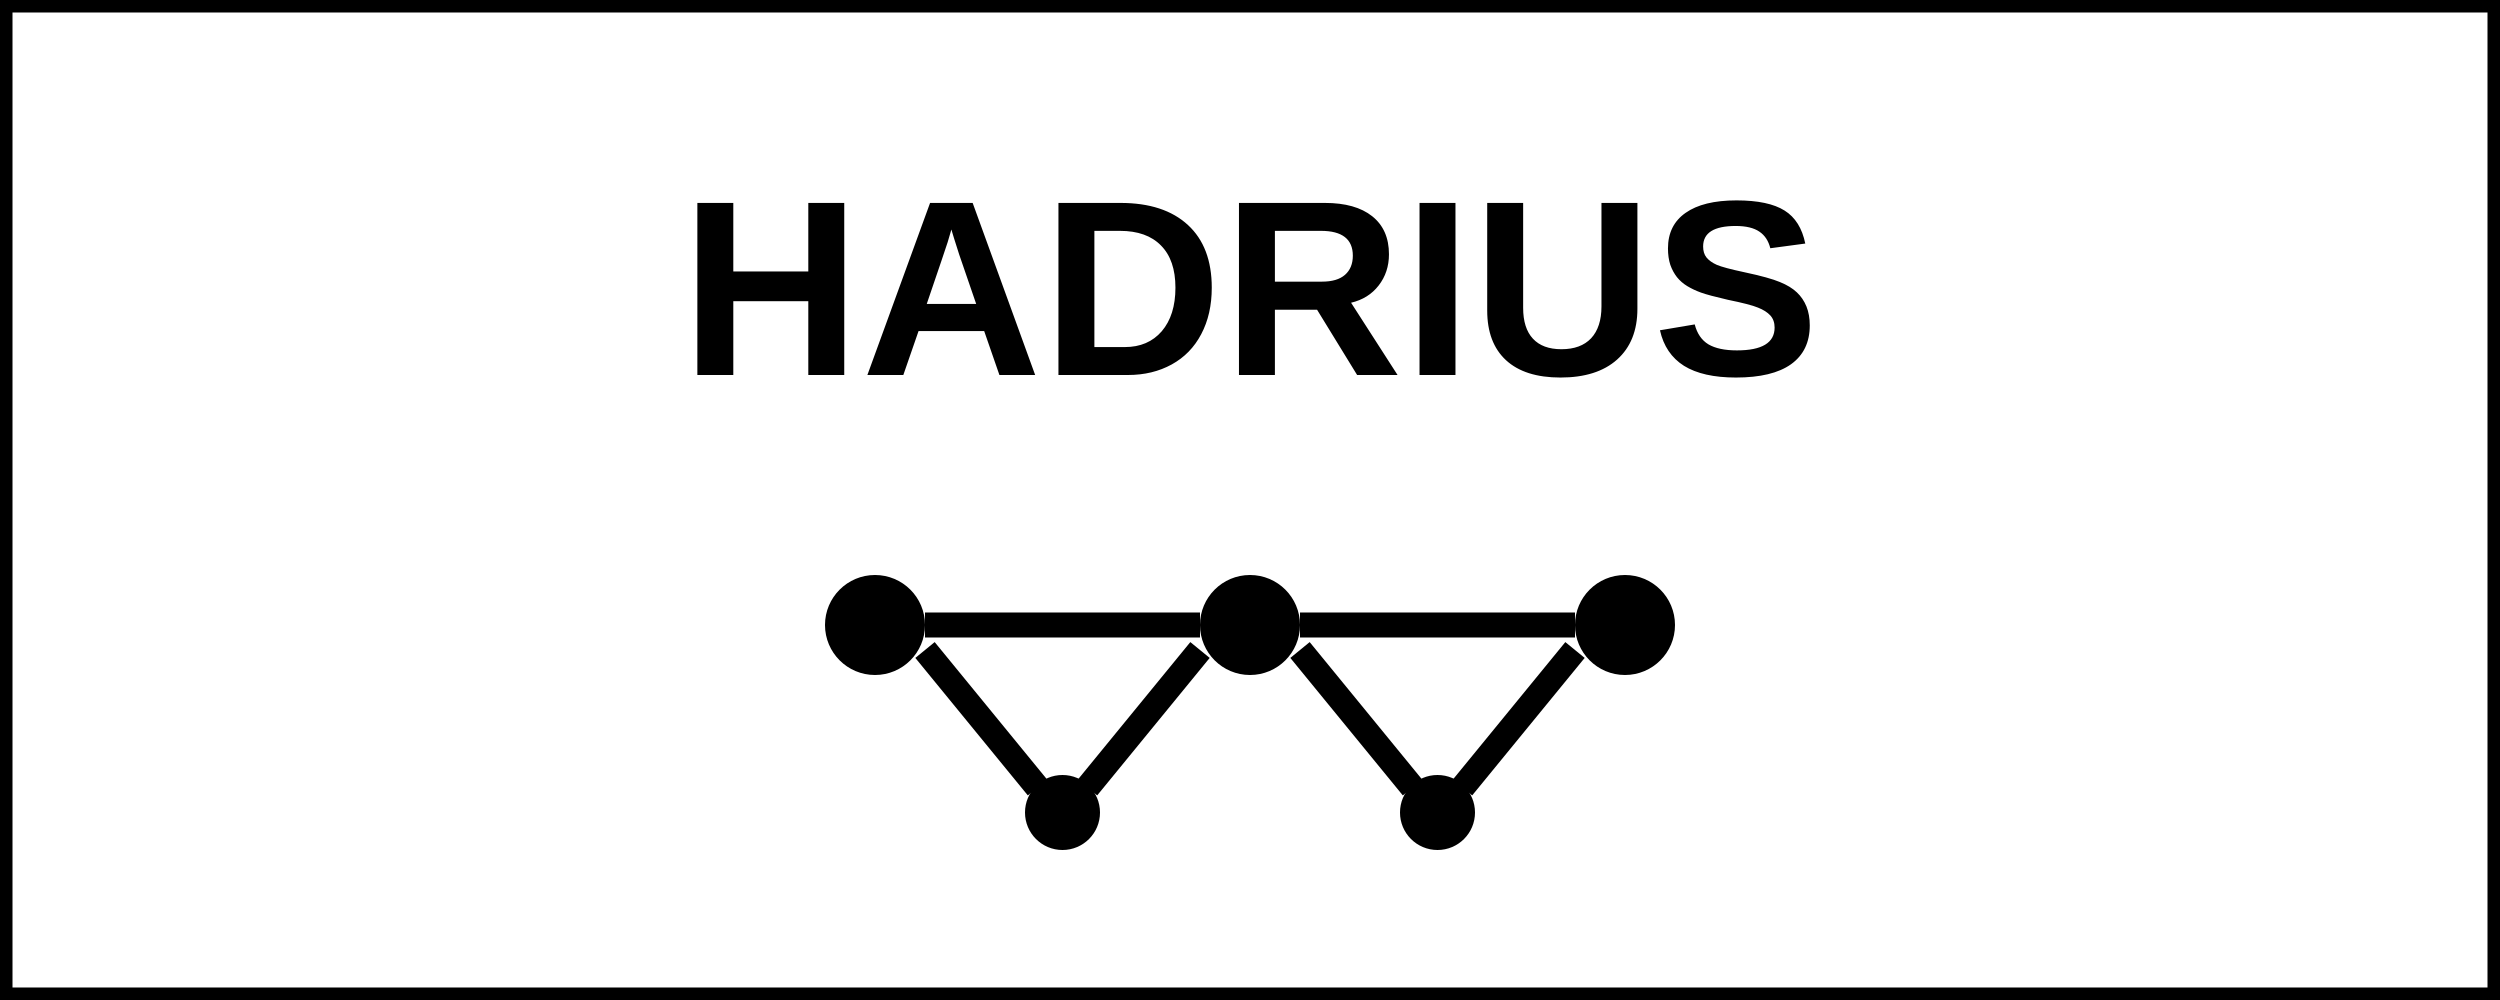
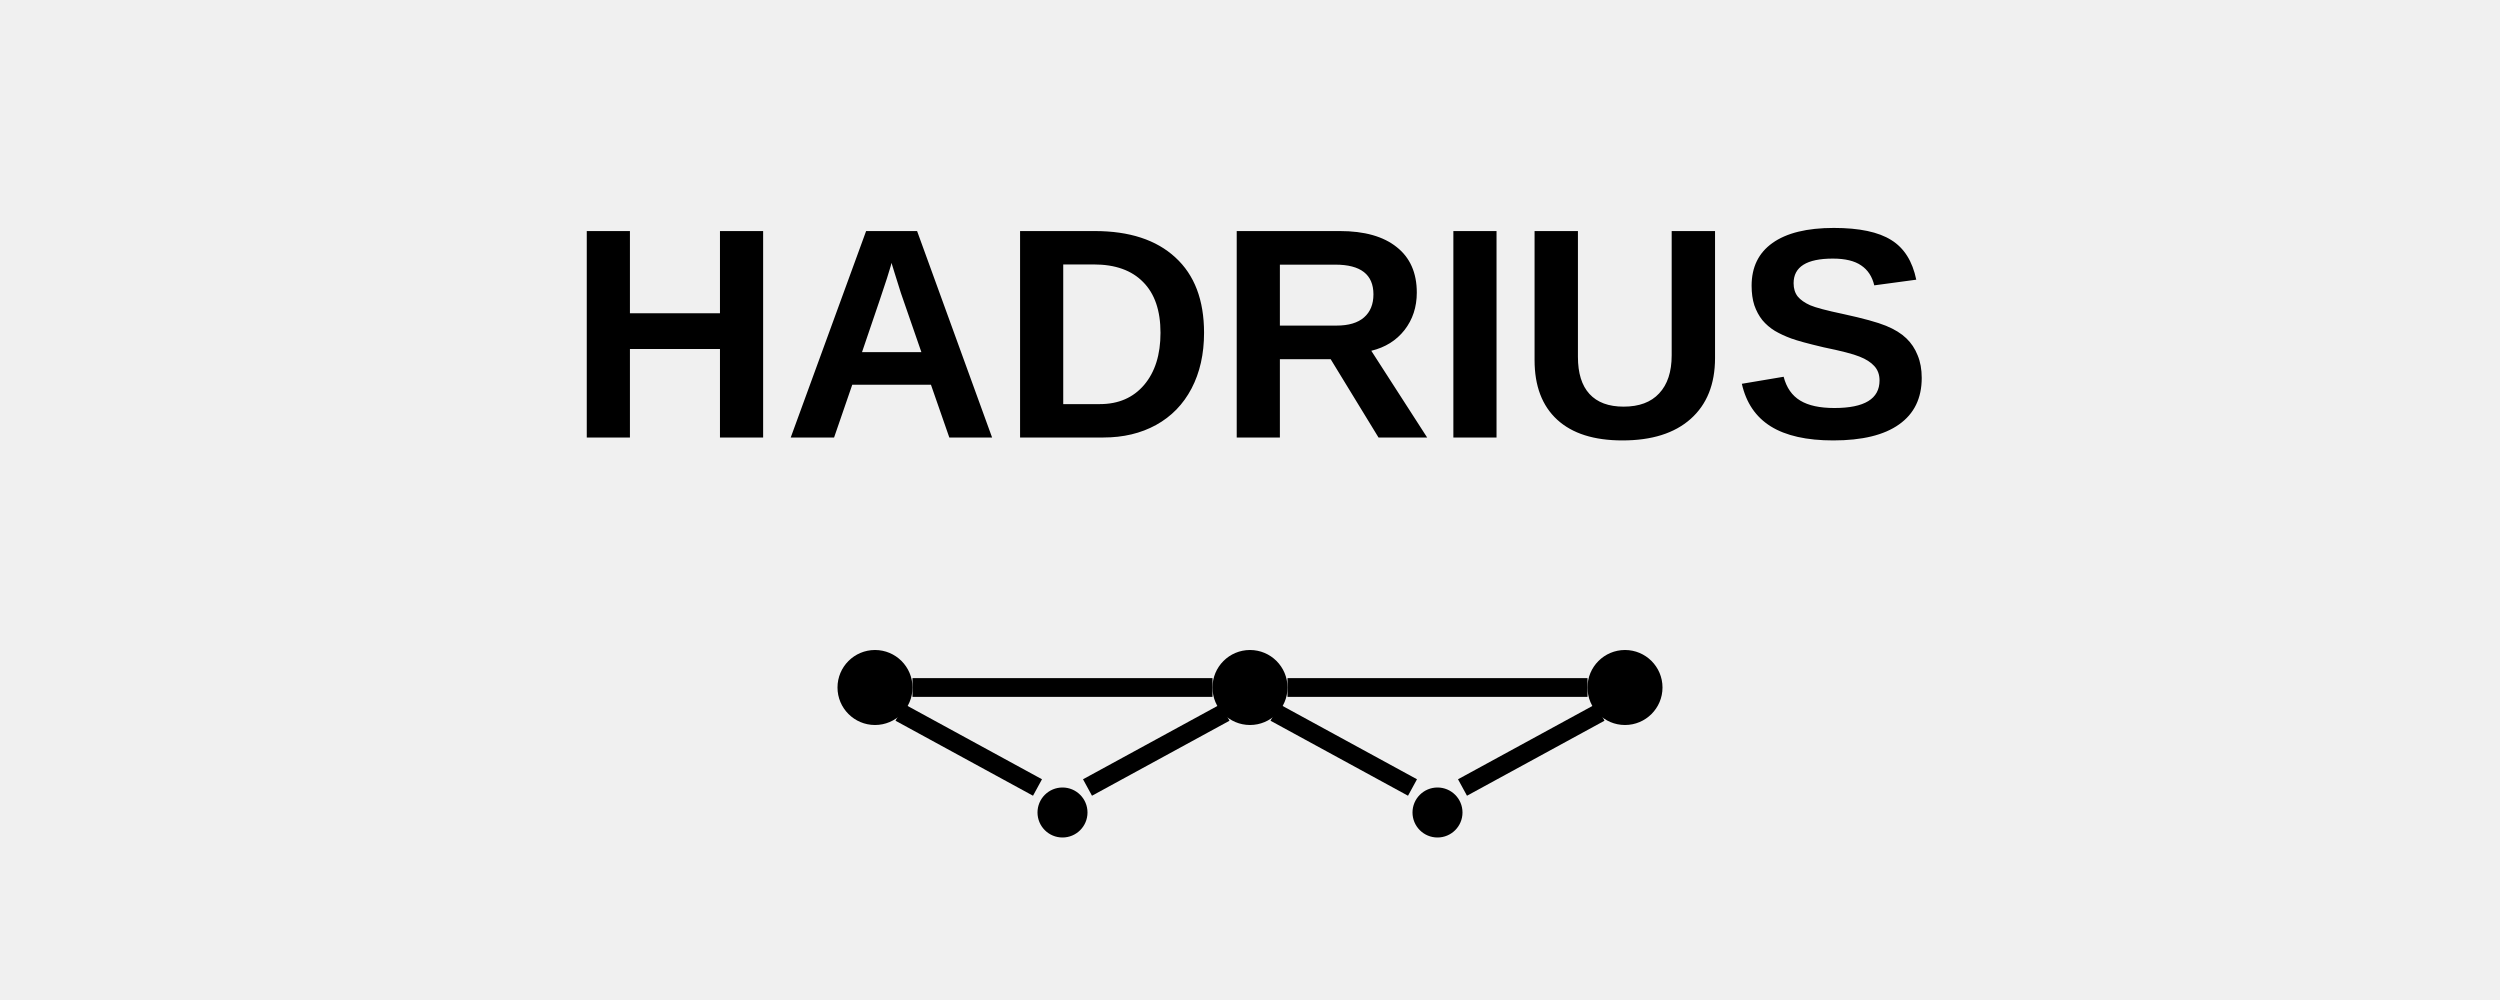
<svg xmlns="http://www.w3.org/2000/svg" width="200" height="80" viewBox="0 0 200 80" fill="none">
-   <rect width="200" height="80" fill="white" stroke="black" stroke-width="2" />
  <g>
-     <text x="100" y="30" font-family="Arial Black, Arial" font-size="20" font-weight="bold" fill="black" text-anchor="middle">HADRIUS</text>
-     <circle cx="70" cy="50" r="4" fill="black" />
-     <circle cx="100" cy="50" r="4" fill="black" />
-     <circle cx="130" cy="50" r="4" fill="black" />
-     <circle cx="85" cy="65" r="3" fill="black" />
-     <circle cx="115" cy="65" r="3" fill="black" />
-     <line x1="74" y1="50" x2="96" y2="50" stroke="black" stroke-width="2" />
-     <line x1="104" y1="50" x2="126" y2="50" stroke="black" stroke-width="2" />
-     <line x1="74" y1="52" x2="83" y2="63" stroke="black" stroke-width="2" />
-     <line x1="96" y1="52" x2="87" y2="63" stroke="black" stroke-width="2" />
-     <line x1="104" y1="52" x2="113" y2="63" stroke="black" stroke-width="2" />
-     <line x1="126" y1="52" x2="117" y2="63" stroke="black" stroke-width="2" />
+     <text x="100" y="35" font-family="Arial, sans-serif" font-size="24" font-weight="bold" fill="black" text-anchor="middle">HADRIUS</text>
+     <circle cx="70" cy="55" r="3" fill="black" />
+     <circle cx="100" cy="55" r="3" fill="black" />
+     <circle cx="130" cy="55" r="3" fill="black" />
+     <circle cx="85" cy="65" r="2" fill="black" />
+     <circle cx="115" cy="65" r="2" fill="black" />
+     <line x1="73" y1="55" x2="97" y2="55" stroke="black" stroke-width="1.5" />
+     <line x1="103" y1="55" x2="127" y2="55" stroke="black" stroke-width="1.5" />
+     <line x1="72" y1="57" x2="83" y2="63" stroke="black" stroke-width="1.5" />
+     <line x1="98" y1="57" x2="87" y2="63" stroke="black" stroke-width="1.5" />
+     <line x1="102" y1="57" x2="113" y2="63" stroke="black" stroke-width="1.5" />
+     <line x1="128" y1="57" x2="117" y2="63" stroke="black" stroke-width="1.5" />
  </g>
</svg>
